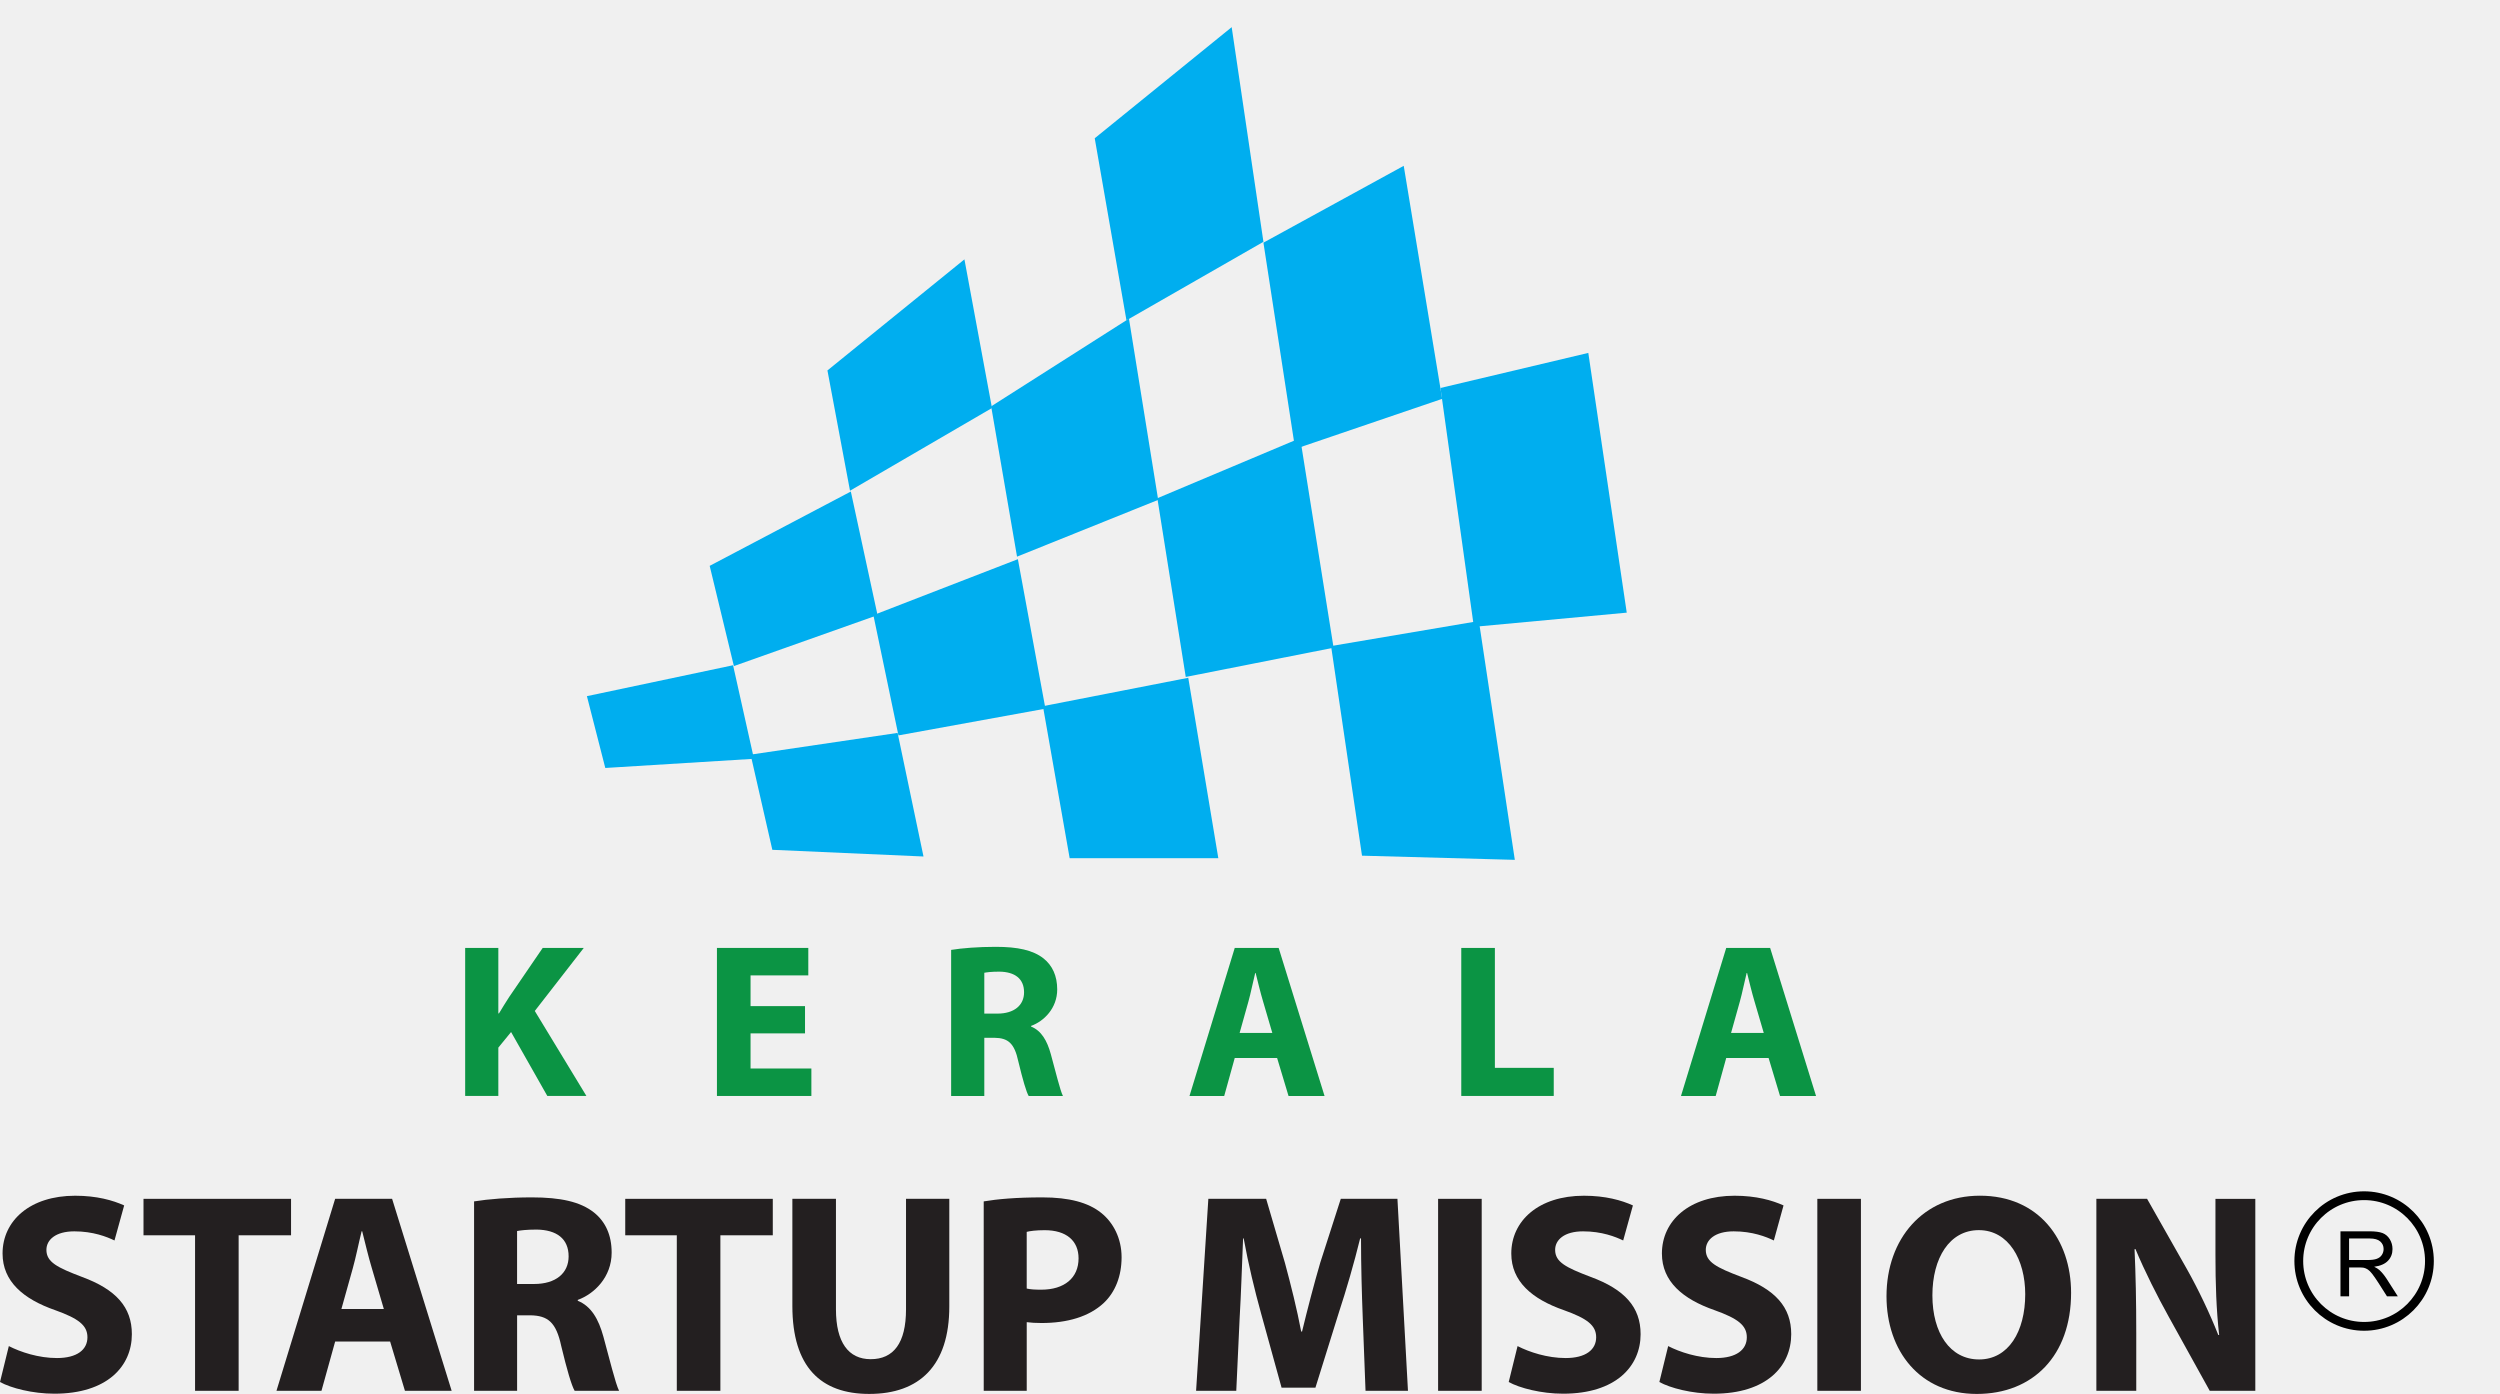
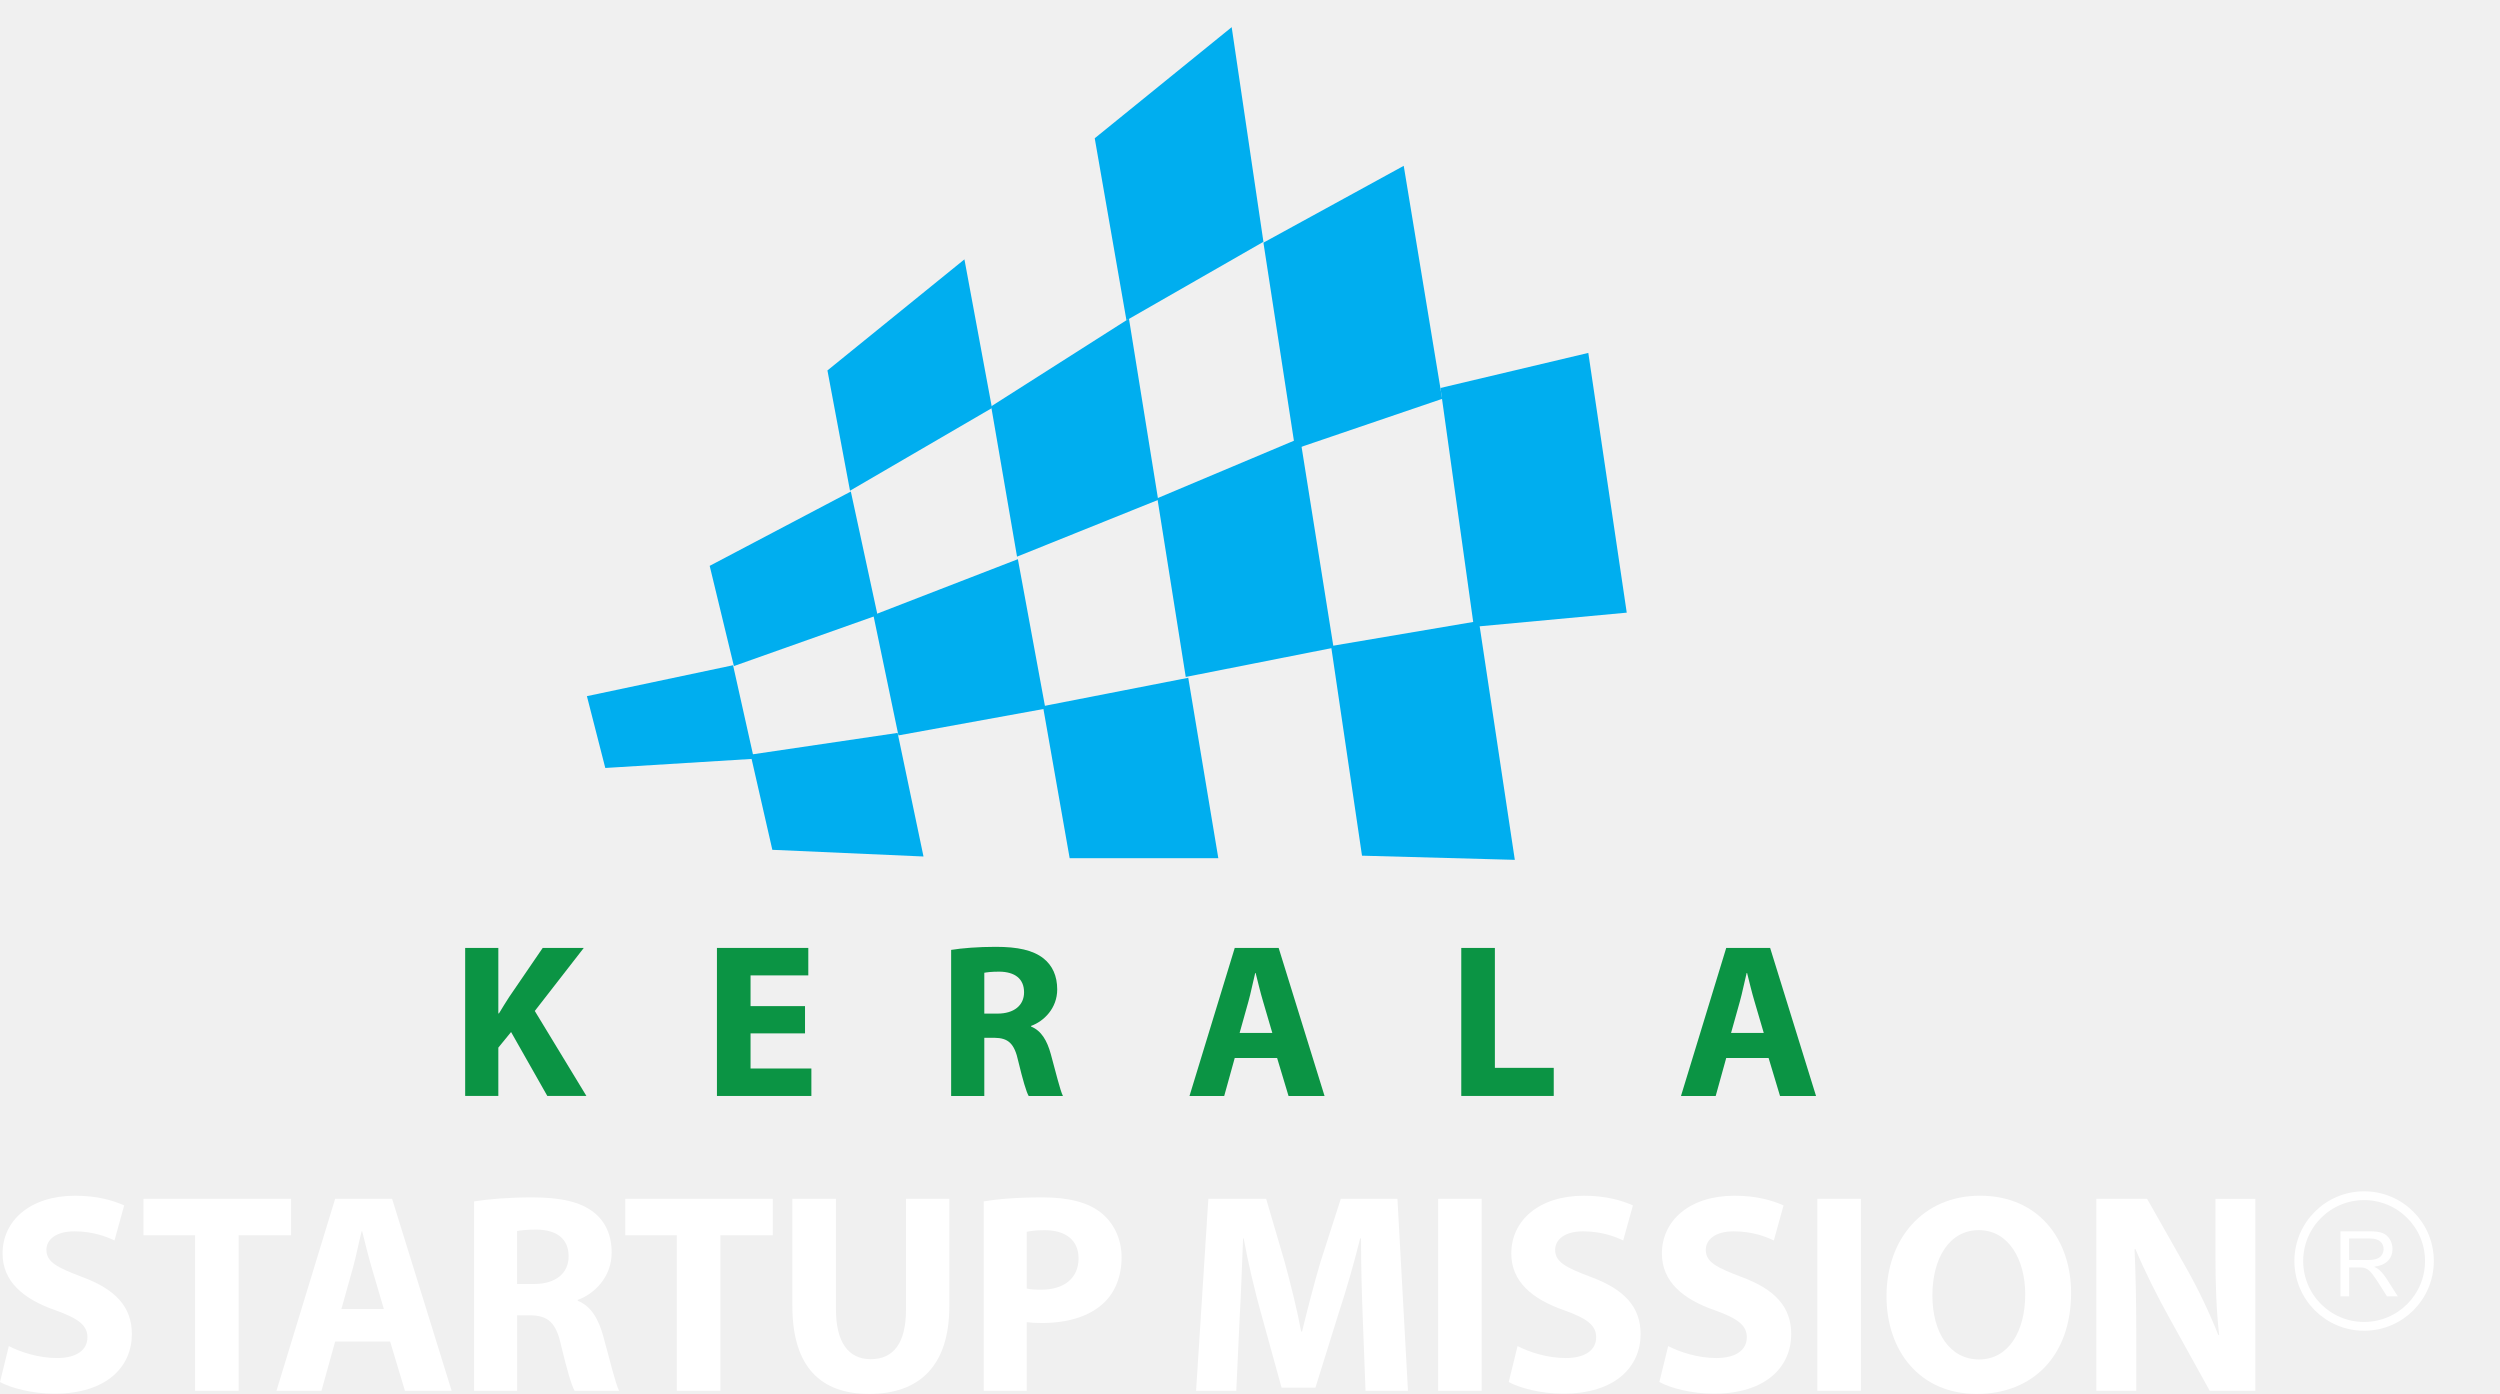
<svg xmlns="http://www.w3.org/2000/svg" version="1.1" id="Layer_1" x="0px" y="0px" width="165px" height="92px" viewBox="0 0 165 92" enable-background="new 0 0 165 92" xml:space="preserve">
  <g>
    <g>
      <polygon fill="#00AEEF" points="65.471,26.929 56.1,32.387 54.611,24.449 63.652,17.118   " />
      <polygon fill="#00AEEF" points="83.386,15.96 74.346,21.142 72.252,9.125 81.291,1.793   " />
      <polygon fill="#00AEEF" points="95.183,26.324 85.481,29.63 83.386,16.015 92.646,10.944   " />
      <polygon fill="#00AEEF" points="107.365,40.435 97.276,41.372 95.072,25.606 104.828,23.292   " />
      <polygon fill="#00AEEF" points="88.017,42.75 78.259,44.679 76.385,32.883 85.812,28.914   " />
      <polygon fill="#00AEEF" points="99.978,56.75 89.892,56.475 87.851,42.639 97.606,40.986   " />
      <polygon fill="#00AEEF" points="76.44,32.991 67.124,36.739 65.416,26.819 74.511,21.029   " />
      <polygon fill="#00AEEF" points="68.999,46.771 59.297,48.537 57.643,40.599 67.18,36.905   " />
      <polygon fill="#00AEEF" points="80.409,56.639 70.597,56.639 68.833,46.607 78.425,44.733   " />
      <polygon fill="#00AEEF" points="60.951,56.529 50.974,56.088 49.54,49.805 59.242,48.371   " />
      <polygon fill="#00AEEF" points="57.918,40.599 48.437,43.961 46.839,37.346 56.155,32.44   " />
      <polygon fill="#00AEEF" points="49.761,50.08 39.949,50.686 38.736,45.946 48.382,43.906   " />
    </g>
    <g>
      <path fill="#0B9444" d="M30.701,62.564h2.189v4.319h0.043c0.218-0.377,0.45-0.725,0.667-1.073l2.218-3.246h2.711l-3.233,4.16    l3.407,5.609h-2.58l-2.392-4.219l-0.841,1.029v3.188h-2.189V62.564z" />
      <path fill="#0B9444" d="M53.131,68.203h-3.595v2.318h4.015v1.813h-6.233v-9.771h6.03v1.813h-3.812v2.028h3.595V68.203z" />
      <path fill="#0B9444" d="M62.775,62.693c0.71-0.115,1.769-0.202,2.943-0.202c1.45,0,2.464,0.218,3.16,0.769    c0.58,0.465,0.898,1.145,0.898,2.044c0,1.246-0.884,2.103-1.725,2.406v0.043c0.681,0.274,1.058,0.929,1.305,1.827    c0.304,1.102,0.608,2.377,0.797,2.754h-2.261c-0.16-0.275-0.391-1.072-0.681-2.275c-0.261-1.218-0.682-1.552-1.58-1.565h-0.667    v3.842h-2.189V62.693z M64.964,66.898h0.87c1.102,0,1.754-0.551,1.754-1.406c0-0.899-0.609-1.35-1.624-1.363    c-0.537,0-0.841,0.044-1,0.073V66.898z" />
      <path fill="#0B9444" d="M81.493,69.826l-0.695,2.508h-2.291l2.986-9.771h2.898l3.029,9.771h-2.377l-0.754-2.508H81.493z     M83.972,68.174l-0.607-2.072c-0.174-0.58-0.348-1.306-0.493-1.885h-0.028c-0.146,0.579-0.289,1.318-0.449,1.885l-0.58,2.072    H83.972z" />
      <path fill="#0B9444" d="M96.444,62.564h2.218v7.914h3.885v1.855h-6.103V62.564z" />
      <path fill="#0B9444" d="M113.931,69.826l-0.695,2.508h-2.291l2.986-9.771h2.898l3.029,9.771h-2.377l-0.754-2.508H113.931z     M116.408,68.174l-0.608-2.072c-0.174-0.58-0.348-1.306-0.492-1.885h-0.029c-0.146,0.579-0.289,1.318-0.449,1.885l-0.58,2.072    H116.408z" />
    </g>
    <g>
      <g>
-         <path fill="#231F20" d="M0.583,88.842c0.771,0.395,1.955,0.789,3.177,0.789c1.316,0,2.011-0.545,2.011-1.372     c0-0.79-0.602-1.241-2.124-1.786c-2.105-0.731-3.478-1.897-3.478-3.74c0-2.162,1.805-3.815,4.793-3.815     c1.429,0,2.481,0.301,3.233,0.64l-0.639,2.313c-0.508-0.244-1.41-0.602-2.65-0.602c-1.241,0-1.843,0.563-1.843,1.221     c0,0.81,0.715,1.166,2.35,1.787c2.237,0.826,3.29,1.992,3.29,3.777c0,2.124-1.635,3.93-5.113,3.93     c-1.447,0-2.876-0.375-3.59-0.771L0.583,88.842z" />
-         <path fill="#231F20" d="M12.874,81.529H9.471v-2.406h9.738v2.406H15.75v10.264h-2.876V81.529z" />
-         <path fill="#231F20" d="M22.12,88.541l-0.903,3.252h-2.97l3.872-12.67h3.76l3.93,12.67h-3.083l-0.978-3.252H22.12z      M25.334,86.396l-0.79-2.688c-0.226-0.752-0.451-1.691-0.639-2.443h-0.038c-0.188,0.752-0.376,1.711-0.583,2.443l-0.752,2.688     H25.334z" />
-         <path fill="#231F20" d="M31.289,79.292c0.921-0.149,2.293-0.265,3.816-0.265c1.88,0,3.195,0.283,4.098,0.998     c0.752,0.602,1.166,1.483,1.166,2.649c0,1.616-1.147,2.726-2.237,3.12v0.057c0.884,0.357,1.372,1.203,1.692,2.368     c0.395,1.431,0.79,3.084,1.034,3.572h-2.933c-0.207-0.356-0.507-1.392-0.883-2.951c-0.338-1.579-0.883-2.012-2.049-2.03h-0.864     v4.982h-2.84V79.292z M34.127,84.743h1.128c1.429,0,2.274-0.714,2.274-1.823c0-1.166-0.79-1.748-2.105-1.768     c-0.695,0-1.09,0.057-1.297,0.095V84.743z" />
-         <path fill="#231F20" d="M44.669,81.529h-3.403v-2.406h9.738v2.406h-3.459v10.264h-2.876V81.529z" />
-         <path fill="#231F20" d="M55.173,79.123v7.293c0,2.182,0.827,3.29,2.293,3.29c1.504,0,2.331-1.054,2.331-3.29v-7.293h2.857v7.105     c0,3.91-1.974,5.771-5.283,5.771c-3.195,0-5.075-1.769-5.075-5.81v-7.066H55.173z" />
-         <path fill="#231F20" d="M64.925,79.292c0.883-0.149,2.125-0.265,3.873-0.265c1.767,0,3.026,0.34,3.873,1.017     c0.808,0.64,1.354,1.69,1.354,2.933c0,1.24-0.414,2.293-1.166,3.008c-0.978,0.922-2.425,1.334-4.117,1.334     c-0.376,0-0.714-0.019-0.978-0.056v4.53h-2.838L64.925,79.292L64.925,79.292z M67.763,85.044     c0.245,0.058,0.545,0.075,0.959,0.075c1.522,0,2.463-0.771,2.463-2.067c0-1.166-0.809-1.86-2.237-1.86     c-0.583,0-0.978,0.057-1.185,0.111V85.044z" />
-         <path fill="#231F20" d="M89.94,86.943c-0.058-1.523-0.113-3.365-0.113-5.209h-0.057c-0.396,1.617-0.92,3.423-1.41,4.908     l-1.541,4.942h-2.236l-1.354-4.906c-0.414-1.485-0.847-3.29-1.147-4.944h-0.038c-0.074,1.711-0.131,3.666-0.227,5.246     l-0.223,4.813h-2.652l0.809-12.67h3.815l1.24,4.229c0.396,1.467,0.791,3.045,1.072,4.53h0.057     c0.357-1.467,0.789-3.14,1.203-4.549l1.354-4.211h3.739l0.695,12.671h-2.801L89.94,86.943z" />
-         <path fill="#231F20" d="M97.792,79.123v12.67h-2.877v-12.67H97.792z" />
-         <path fill="#231F20" d="M100.159,88.842c0.77,0.395,1.955,0.789,3.176,0.789c1.316,0,2.012-0.545,2.012-1.372     c0-0.79-0.602-1.241-2.125-1.786c-2.104-0.731-3.477-1.897-3.477-3.74c0-2.162,1.805-3.815,4.793-3.815     c1.43,0,2.482,0.301,3.234,0.64l-0.642,2.313c-0.506-0.244-1.407-0.602-2.649-0.602c-1.24,0-1.842,0.563-1.842,1.221     c0,0.81,0.715,1.166,2.35,1.787c2.238,0.826,3.291,1.992,3.291,3.777c0,2.124-1.637,3.93-5.113,3.93     c-1.449,0-2.877-0.375-3.592-0.771L100.159,88.842z" />
-         <path fill="#231F20" d="M110.099,88.842c0.771,0.395,1.955,0.789,3.178,0.789c1.314,0,2.013-0.545,2.013-1.372     c0-0.79-0.603-1.241-2.125-1.786c-2.104-0.731-3.479-1.897-3.479-3.74c0-2.162,1.806-3.815,4.795-3.815     c1.429,0,2.48,0.301,3.232,0.64l-0.639,2.313c-0.508-0.244-1.41-0.602-2.65-0.602s-1.842,0.563-1.842,1.221     c0,0.81,0.713,1.166,2.35,1.787c2.236,0.826,3.289,1.992,3.289,3.777c0,2.124-1.635,3.93-5.113,3.93     c-1.446,0-2.877-0.375-3.59-0.771L110.099,88.842z" />
-         <path fill="#231F20" d="M122.821,79.123v12.67h-2.877v-12.67H122.821z" />
-         <path fill="#231F20" d="M136.692,85.326c0,4.154-2.521,6.674-6.224,6.674c-3.76,0-5.959-2.839-5.959-6.448     c0-3.798,2.427-6.636,6.166-6.636C134.567,78.916,136.692,81.83,136.692,85.326z M127.538,85.495     c0,2.481,1.164,4.229,3.082,4.229c1.938,0,3.045-1.843,3.045-4.306c0-2.274-1.09-4.229-3.063-4.229     C128.665,81.189,127.538,83.033,127.538,85.495z" />
-         <path fill="#231F20" d="M138.36,91.793v-12.67h3.348l2.631,4.643c0.752,1.336,1.504,2.914,2.068,4.344h0.057     c-0.188-1.674-0.244-3.385-0.244-5.282v-3.704h2.631v12.67h-3.008l-2.707-4.889c-0.752-1.354-1.578-2.988-2.199-4.473     l-0.057,0.019c0.076,1.673,0.113,3.459,0.113,5.526v3.816H138.36z" />
+         <path fill="#ffffff" d="M0.583,88.842c0.771,0.395,1.955,0.789,3.177,0.789c1.316,0,2.011-0.545,2.011-1.372     c0-0.79-0.602-1.241-2.124-1.786c-2.105-0.731-3.478-1.897-3.478-3.74c0-2.162,1.805-3.815,4.793-3.815     c1.429,0,2.481,0.301,3.233,0.64l-0.639,2.313c-0.508-0.244-1.41-0.602-2.65-0.602c-1.241,0-1.843,0.563-1.843,1.221     c0,0.81,0.715,1.166,2.35,1.787c2.237,0.826,3.29,1.992,3.29,3.777c0,2.124-1.635,3.93-5.113,3.93     c-1.447,0-2.876-0.375-3.59-0.771L0.583,88.842z" />
+         <path fill="#ffffff" d="M12.874,81.529H9.471v-2.406h9.738v2.406H15.75v10.264h-2.876V81.529z" />
+         <path fill="#ffffff" d="M22.12,88.541l-0.903,3.252h-2.97l3.872-12.67h3.76l3.93,12.67h-3.083l-0.978-3.252H22.12z      M25.334,86.396l-0.79-2.688c-0.226-0.752-0.451-1.691-0.639-2.443h-0.038c-0.188,0.752-0.376,1.711-0.583,2.443l-0.752,2.688     H25.334z" />
+         <path fill="#ffffff" d="M31.289,79.292c0.921-0.149,2.293-0.265,3.816-0.265c1.88,0,3.195,0.283,4.098,0.998     c0.752,0.602,1.166,1.483,1.166,2.649c0,1.616-1.147,2.726-2.237,3.12v0.057c0.884,0.357,1.372,1.203,1.692,2.368     c0.395,1.431,0.79,3.084,1.034,3.572h-2.933c-0.207-0.356-0.507-1.392-0.883-2.951c-0.338-1.579-0.883-2.012-2.049-2.03h-0.864     v4.982h-2.84V79.292z M34.127,84.743h1.128c1.429,0,2.274-0.714,2.274-1.823c0-1.166-0.79-1.748-2.105-1.768     c-0.695,0-1.09,0.057-1.297,0.095V84.743z" />
+         <path fill="#ffffff" d="M44.669,81.529h-3.403v-2.406h9.738v2.406h-3.459v10.264h-2.876V81.529z" />
+         <path fill="#ffffff" d="M55.173,79.123v7.293c0,2.182,0.827,3.29,2.293,3.29c1.504,0,2.331-1.054,2.331-3.29v-7.293h2.857v7.105     c0,3.91-1.974,5.771-5.283,5.771c-3.195,0-5.075-1.769-5.075-5.81v-7.066H55.173z" />
+         <path fill="#ffffff" d="M64.925,79.292c0.883-0.149,2.125-0.265,3.873-0.265c1.767,0,3.026,0.34,3.873,1.017     c0.808,0.64,1.354,1.69,1.354,2.933c0,1.24-0.414,2.293-1.166,3.008c-0.978,0.922-2.425,1.334-4.117,1.334     c-0.376,0-0.714-0.019-0.978-0.056v4.53h-2.838L64.925,79.292L64.925,79.292z M67.763,85.044     c0.245,0.058,0.545,0.075,0.959,0.075c1.522,0,2.463-0.771,2.463-2.067c0-1.166-0.809-1.86-2.237-1.86     c-0.583,0-0.978,0.057-1.185,0.111V85.044z" />
+         <path fill="#ffffff" d="M89.94,86.943c-0.058-1.523-0.113-3.365-0.113-5.209h-0.057c-0.396,1.617-0.92,3.423-1.41,4.908     l-1.541,4.942h-2.236l-1.354-4.906c-0.414-1.485-0.847-3.29-1.147-4.944h-0.038c-0.074,1.711-0.131,3.666-0.227,5.246     l-0.223,4.813h-2.652l0.809-12.67h3.815l1.24,4.229c0.396,1.467,0.791,3.045,1.072,4.53h0.057     c0.357-1.467,0.789-3.14,1.203-4.549l1.354-4.211h3.739l0.695,12.671h-2.801L89.94,86.943z" />
+         <path fill="#ffffff" d="M97.792,79.123v12.67h-2.877v-12.67H97.792z" />
+         <path fill="#ffffff" d="M100.159,88.842c0.77,0.395,1.955,0.789,3.176,0.789c1.316,0,2.012-0.545,2.012-1.372     c0-0.79-0.602-1.241-2.125-1.786c-2.104-0.731-3.477-1.897-3.477-3.74c0-2.162,1.805-3.815,4.793-3.815     c1.43,0,2.482,0.301,3.234,0.64l-0.642,2.313c-0.506-0.244-1.407-0.602-2.649-0.602c-1.24,0-1.842,0.563-1.842,1.221     c0,0.81,0.715,1.166,2.35,1.787c2.238,0.826,3.291,1.992,3.291,3.777c0,2.124-1.637,3.93-5.113,3.93     c-1.449,0-2.877-0.375-3.592-0.771L100.159,88.842z" />
+         <path fill="#ffffff" d="M110.099,88.842c0.771,0.395,1.955,0.789,3.178,0.789c1.314,0,2.013-0.545,2.013-1.372     c0-0.79-0.603-1.241-2.125-1.786c-2.104-0.731-3.479-1.897-3.479-3.74c0-2.162,1.806-3.815,4.795-3.815     c1.429,0,2.48,0.301,3.232,0.64l-0.639,2.313c-0.508-0.244-1.41-0.602-2.65-0.602s-1.842,0.563-1.842,1.221     c0,0.81,0.713,1.166,2.35,1.787c2.236,0.826,3.289,1.992,3.289,3.777c0,2.124-1.635,3.93-5.113,3.93     c-1.446,0-2.877-0.375-3.59-0.771L110.099,88.842z" />
+         <path fill="#ffffff" d="M122.821,79.123v12.67h-2.877v-12.67H122.821z" />
+         <path fill="#ffffff" d="M136.692,85.326c0,4.154-2.521,6.674-6.224,6.674c-3.76,0-5.959-2.839-5.959-6.448     c0-3.798,2.427-6.636,6.166-6.636C134.567,78.916,136.692,81.83,136.692,85.326z M127.538,85.495     c0,2.481,1.164,4.229,3.082,4.229c1.938,0,3.045-1.843,3.045-4.306c0-2.274-1.09-4.229-3.063-4.229     C128.665,81.189,127.538,83.033,127.538,85.495z" />
+         <path fill="#ffffff" d="M138.36,91.793v-12.67h3.348l2.631,4.643c0.752,1.336,1.504,2.914,2.068,4.344h0.057     c-0.188-1.674-0.244-3.385-0.244-5.282v-3.704h2.631v12.67h-3.008l-2.707-4.889c-0.752-1.354-1.578-2.988-2.199-4.473     l-0.057,0.019c0.076,1.673,0.113,3.459,0.113,5.526v3.816H138.36z" />
      </g>
    </g>
  </g>
  <g>
-     <circle fill="none" stroke="#000000" stroke-width="0.58" stroke-miterlimit="10" cx="156.031" cy="83.228" r="4.311" />
+     <circle fill="none" stroke="#ffffff" stroke-width="0.58" stroke-miterlimit="10" cx="156.031" cy="83.228" r="4.311" />
    <g>
-       <path d="M154.471,85.561v-4.295h1.904c0.383,0,0.674,0.039,0.873,0.115c0.199,0.078,0.358,0.214,0.478,0.409    s0.179,0.411,0.179,0.647c0,0.305-0.099,0.562-0.296,0.771s-0.502,0.342-0.914,0.398c0.15,0.072,0.265,0.144,0.343,0.214    c0.166,0.152,0.323,0.343,0.472,0.571l0.747,1.169h-0.715l-0.568-0.894c-0.166-0.258-0.303-0.455-0.41-0.592    s-0.204-0.232-0.288-0.287c-0.086-0.055-0.172-0.093-0.26-0.114c-0.064-0.014-0.17-0.021-0.316-0.021h-0.659v1.907H154.471z     M155.039,83.161h1.222c0.26,0,0.463-0.026,0.609-0.081c0.146-0.053,0.258-0.139,0.334-0.258c0.076-0.117,0.114-0.246,0.114-0.385    c0-0.203-0.074-0.37-0.222-0.501s-0.38-0.196-0.698-0.196h-1.359V83.161z" />
+       <path fill="white" d="M154.471,85.561v-4.295h1.904c0.383,0,0.674,0.039,0.873,0.115c0.199,0.078,0.358,0.214,0.478,0.409    s0.179,0.411,0.179,0.647c0,0.305-0.099,0.562-0.296,0.771s-0.502,0.342-0.914,0.398c0.15,0.072,0.265,0.144,0.343,0.214    c0.166,0.152,0.323,0.343,0.472,0.571l0.747,1.169h-0.715l-0.568-0.894c-0.166-0.258-0.303-0.455-0.41-0.592    s-0.204-0.232-0.288-0.287c-0.086-0.055-0.172-0.093-0.26-0.114c-0.064-0.014-0.17-0.021-0.316-0.021h-0.659v1.907H154.471z     M155.039,83.161h1.222c0.26,0,0.463-0.026,0.609-0.081c0.146-0.053,0.258-0.139,0.334-0.258c0.076-0.117,0.114-0.246,0.114-0.385    c0-0.203-0.074-0.37-0.222-0.501s-0.38-0.196-0.698-0.196h-1.359V83.161z" />
    </g>
  </g>
</svg>
